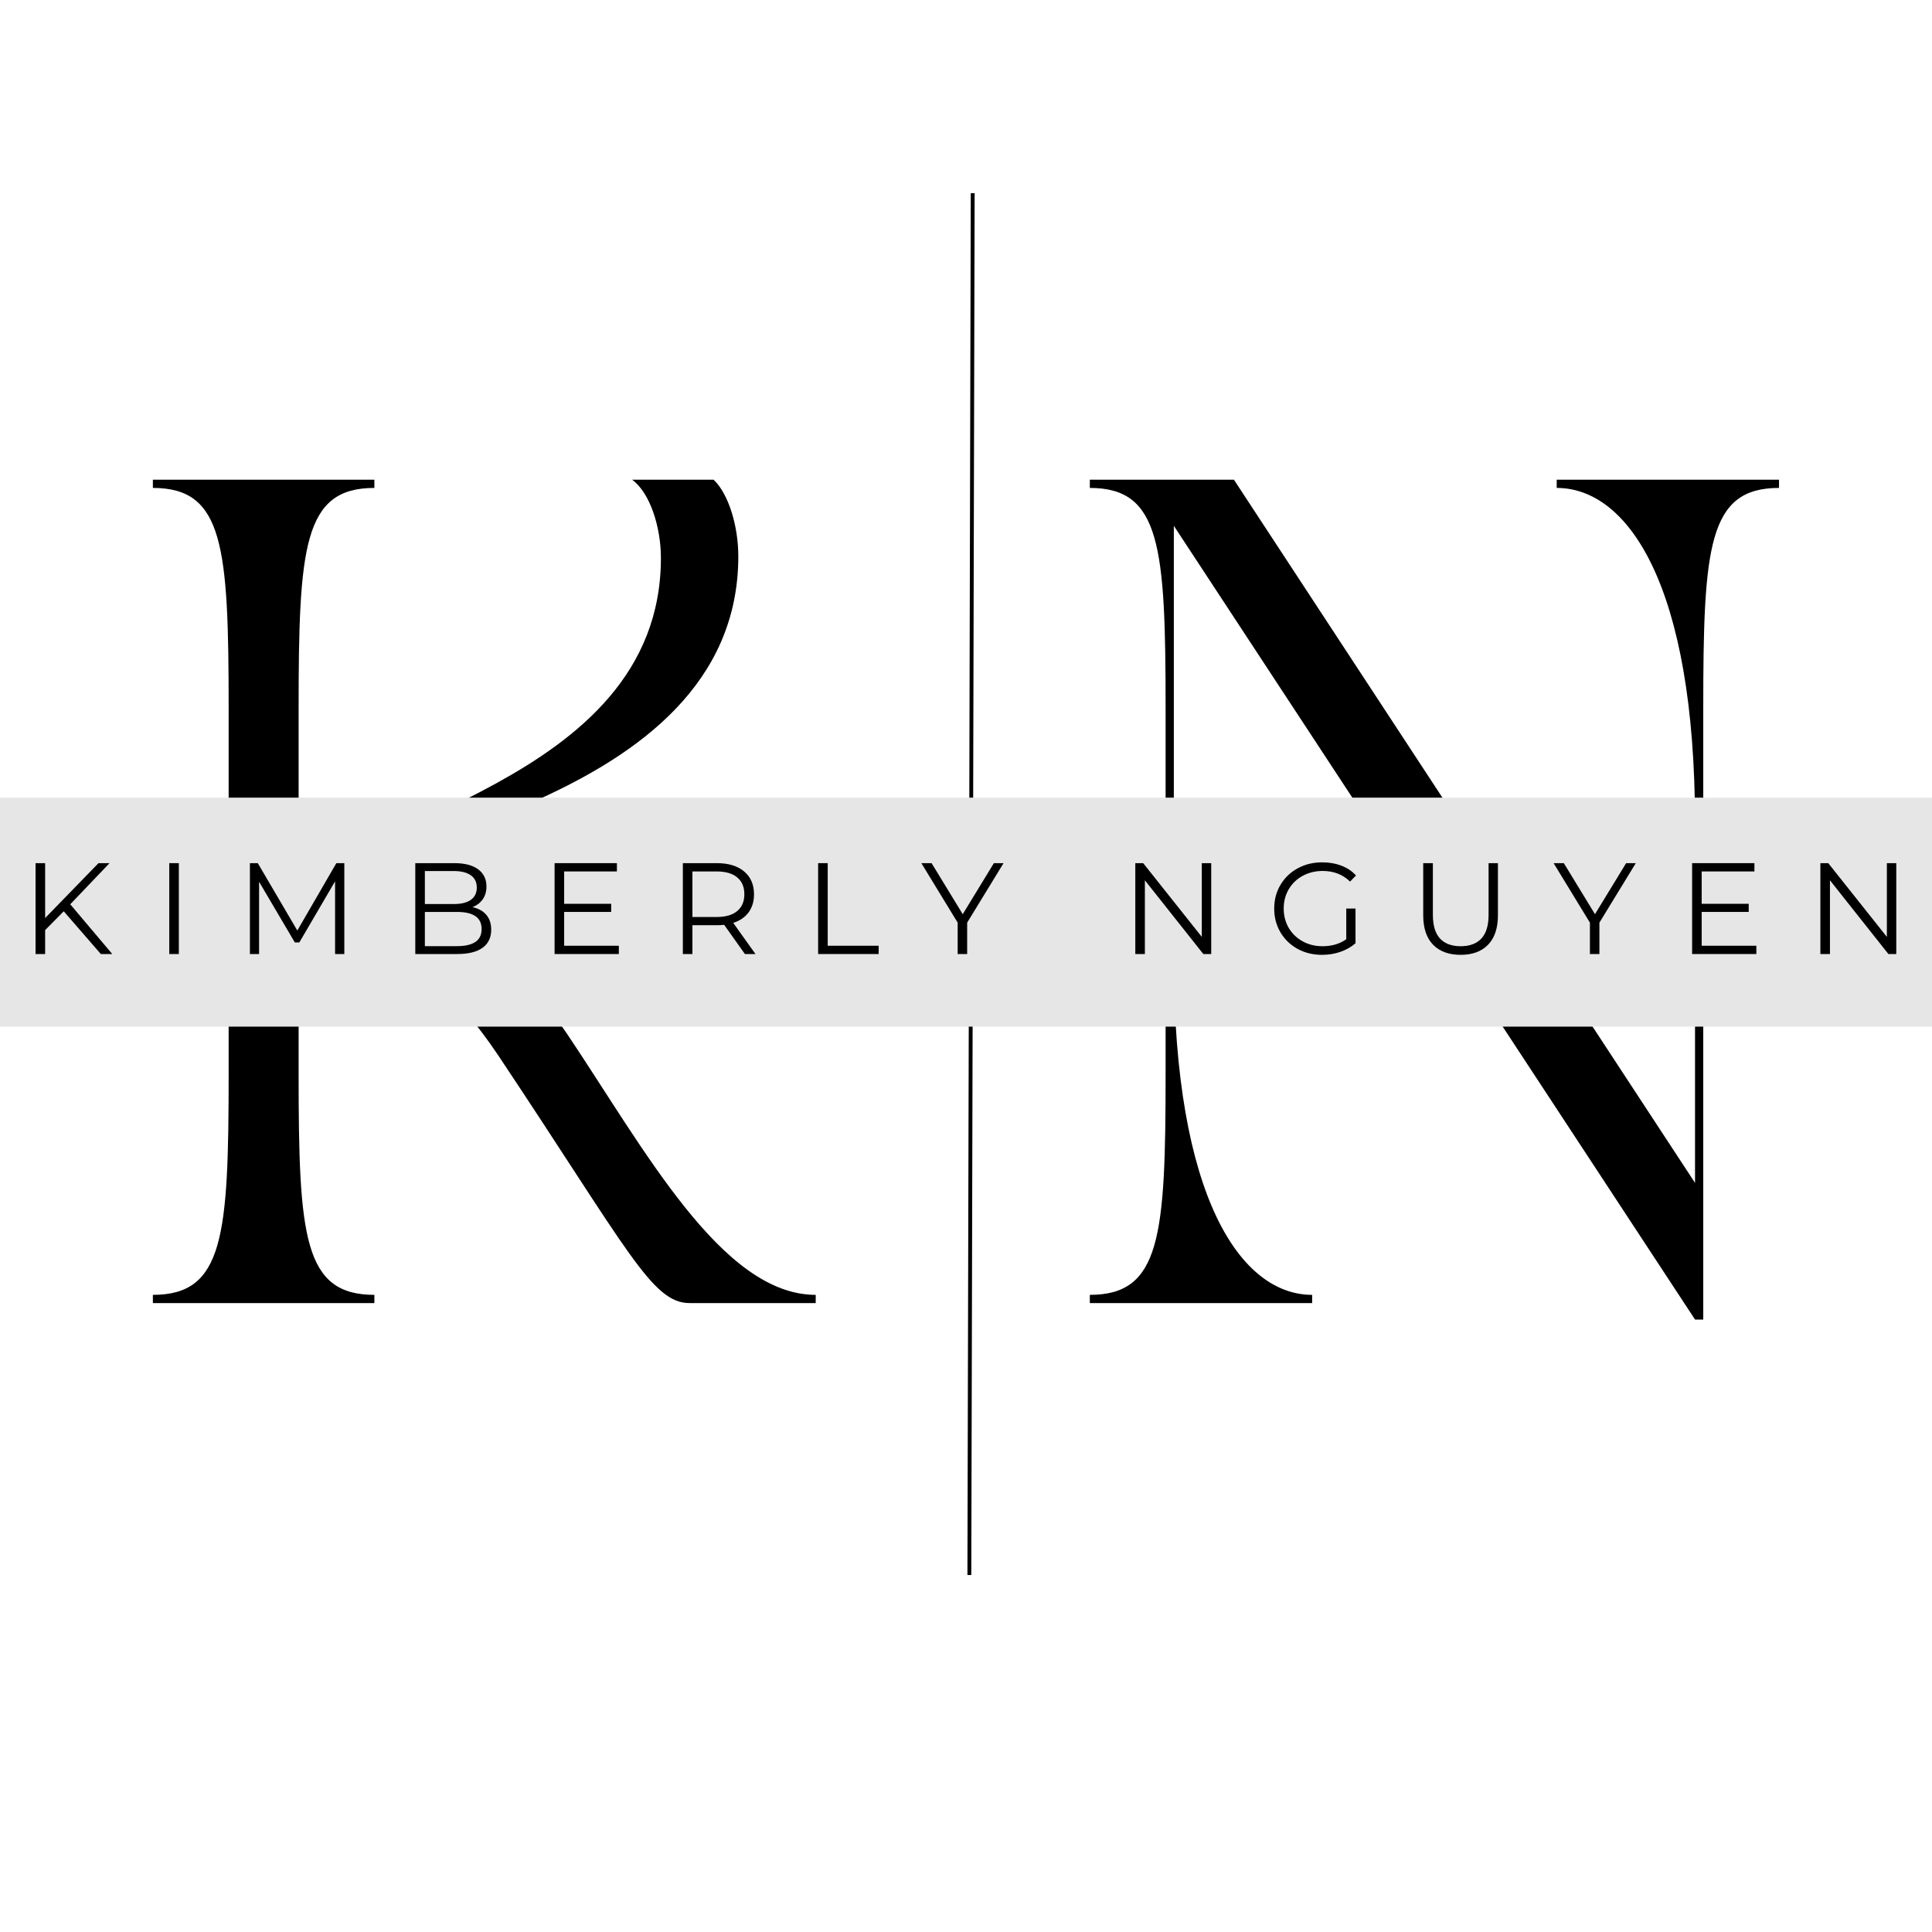
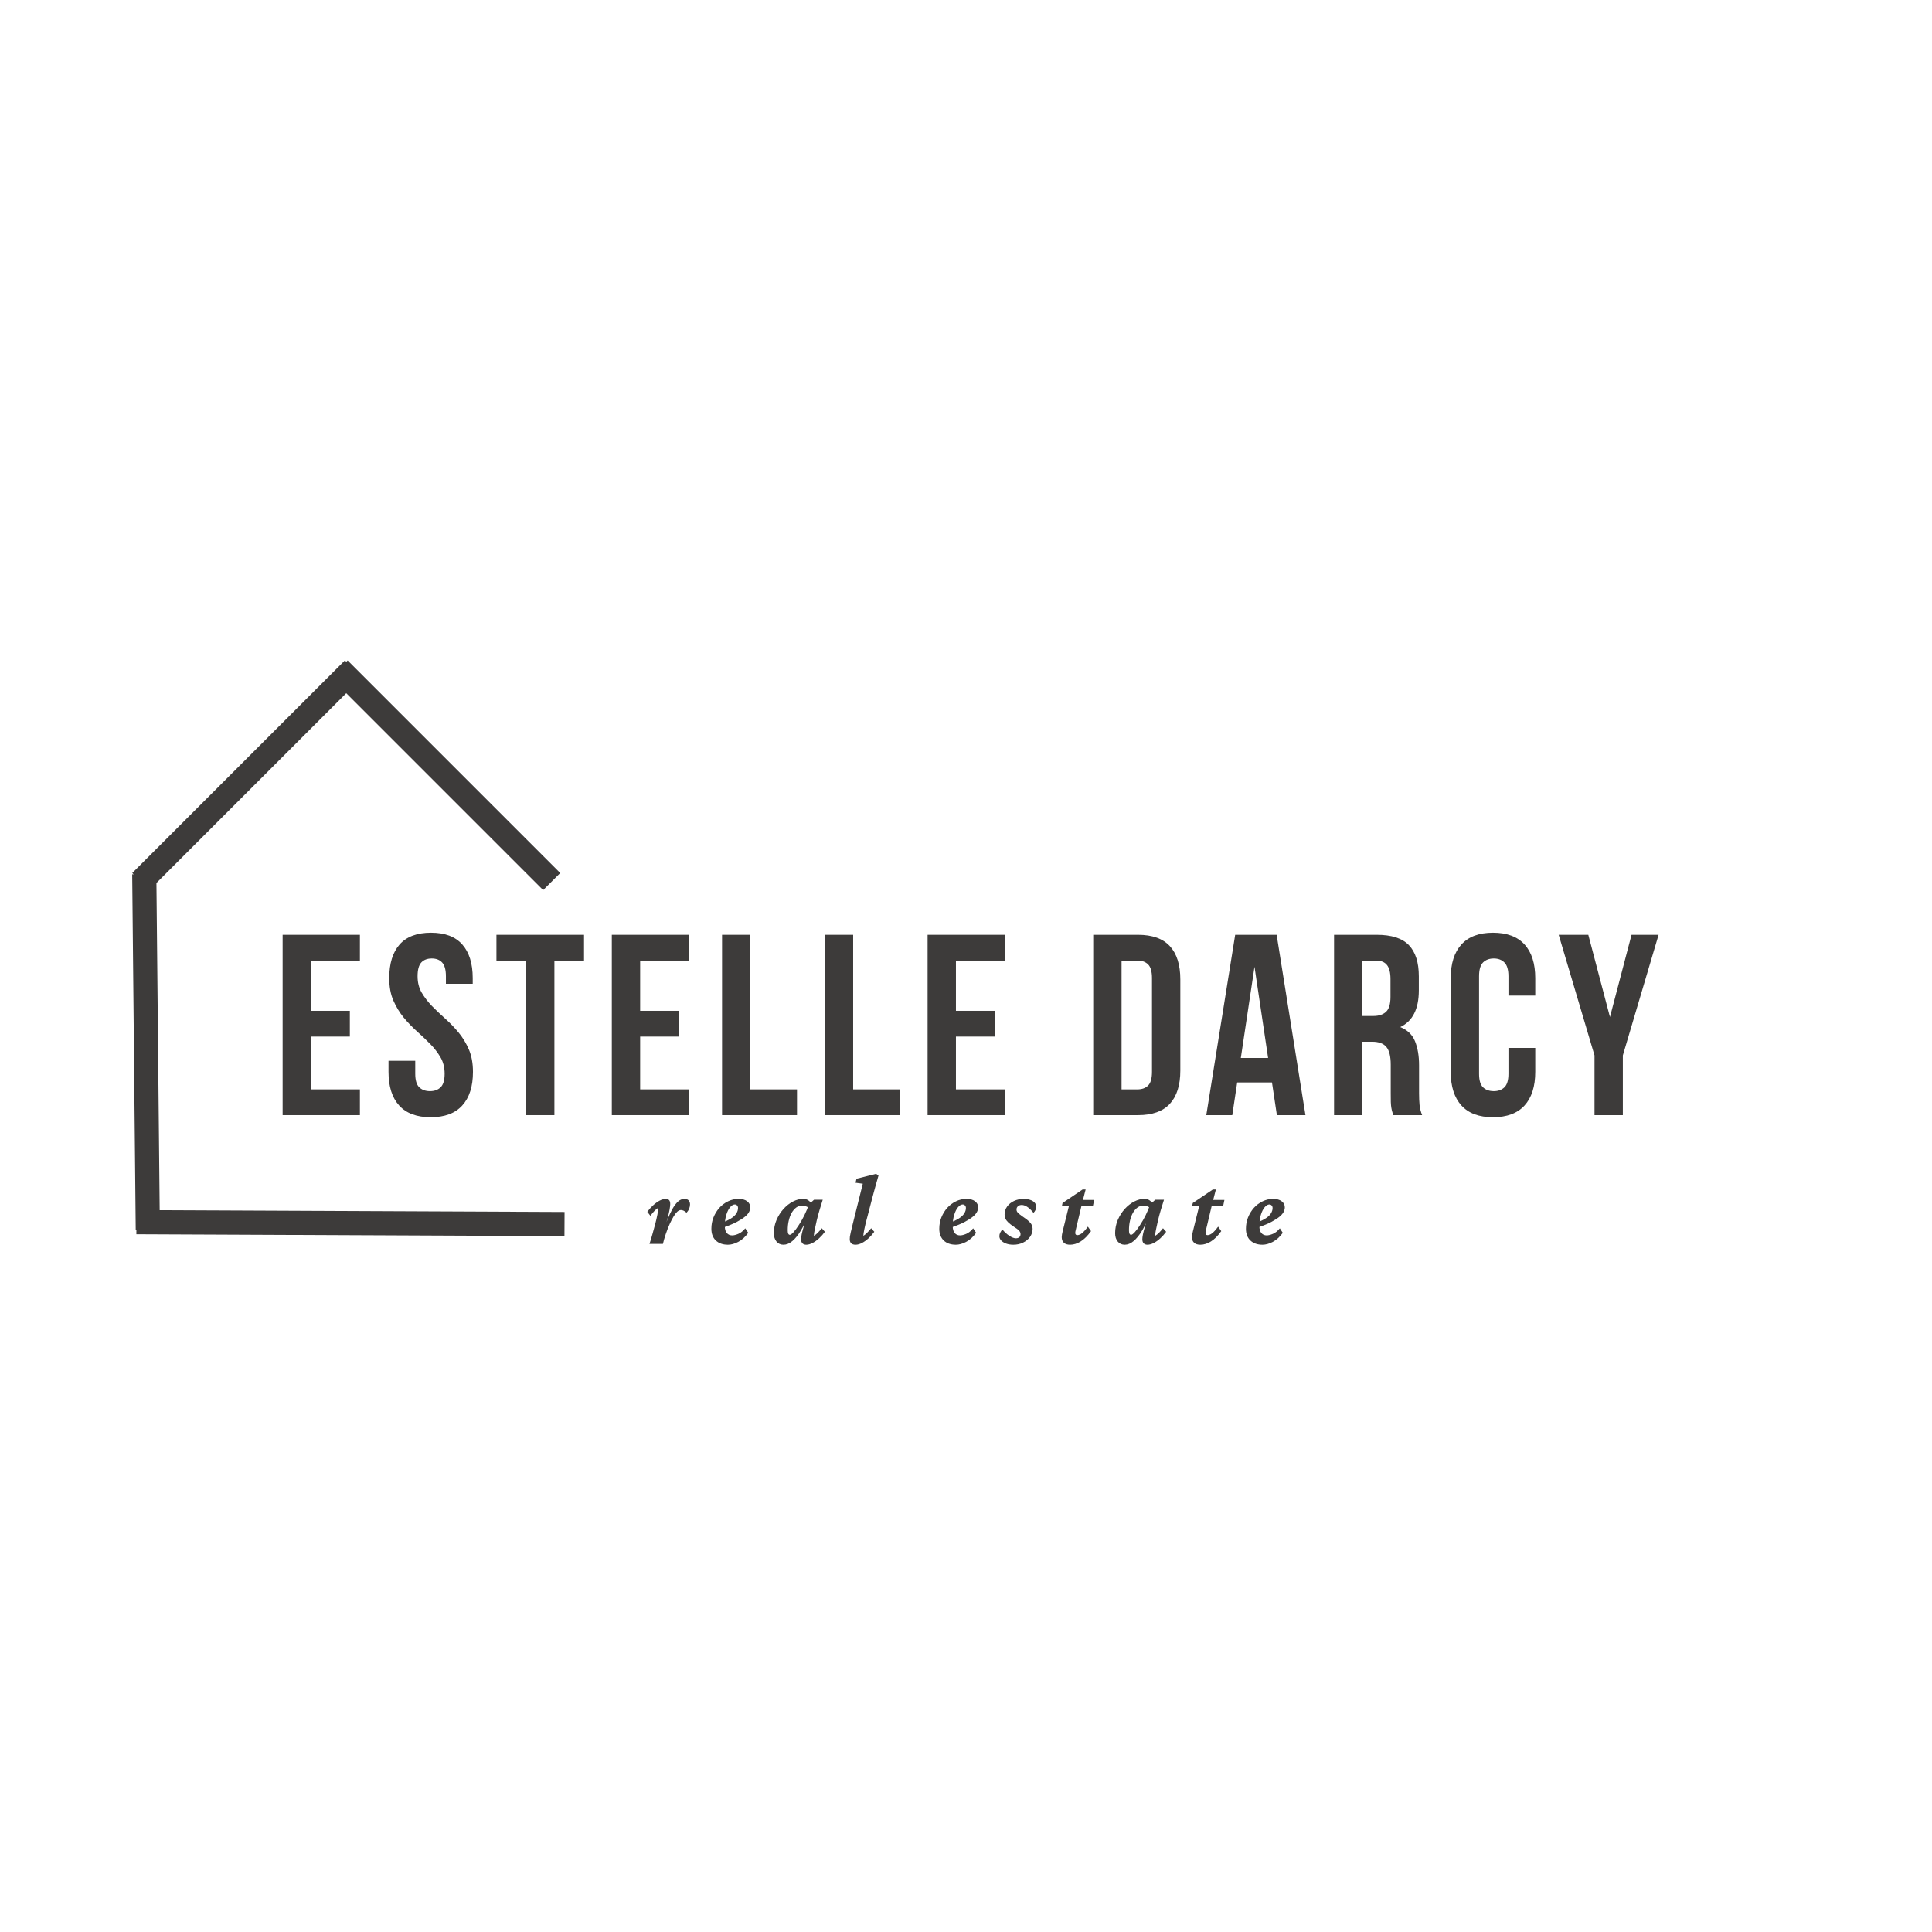
<svg xmlns="http://www.w3.org/2000/svg" width="500" zoomAndPan="magnify" viewBox="0 0 375 375" height="500" preserveAspectRatio="xMidYMid meet" version="1.0">
  <defs>
    <g />
-     <clipPath id="5e88918896">
-       <path d="M 0 154.824 L 375 154.824 L 375 199.27 L 0 199.27 Z M 0 154.824 " clip-rule="nonzero" />
-     </clipPath>
  </defs>
-   <path stroke-linecap="butt" transform="matrix(0.00181951, -0.749998, 0.749998, 0.00181951, 187.7755, 305.7064)" fill="none" stroke-linejoin="miter" d="M 0 0.502 L 357.611 0.499 " stroke="#000000" stroke-width="1" stroke-opacity="1" stroke-miterlimit="4" />
-   <g fill="#000000" fill-opacity="1">
-     <g transform="translate(24.88018, 252.9299)">
+   <g fill="#3d3b3a" fill-opacity="1">
+     <g transform="translate(52.85742, 216.4473)">
      <g>
-         <path d="M 103.402 -144.637 C 103.402 -99.887 39.477 -94.293 39.477 -79.91 C 39.477 -70.801 54.18 -74.477 71.918 -47.945 C 97.172 -10.07 101.645 0 108.996 0 L 133.449 0 L 133.449 -1.598 C 115.23 -1.598 100.207 -29.887 85.184 -52.262 C 69.84 -75.273 41.074 -70.801 41.074 -79.91 C 41.074 -90.297 118.426 -95.574 118.426 -144.957 C 118.426 -150.871 116.508 -157.102 113.633 -159.82 L 97.809 -159.82 C 101.324 -157.262 103.402 -150.551 103.402 -144.637 Z M 4.793 0 L 47.785 0 L 47.785 -1.598 C 34.043 -1.598 33.082 -12.945 33.082 -44.43 L 33.082 -115.391 C 33.082 -146.875 34.043 -158.223 47.785 -158.223 L 47.785 -159.82 L 4.793 -159.82 L 4.793 -158.223 C 18.539 -158.223 19.5 -146.875 19.5 -115.391 L 19.5 -44.43 C 19.5 -12.945 18.539 -1.598 4.793 -1.598 Z M 4.793 0 " />
+         <path d="M 7.5 -20.25 L 15.047 -20.25 L 15.047 -15.25 L 7.5 -15.25 L 7.5 -5 L 17 -5 L 17 0 L 2 0 L 2 -35 L 17 -35 L 17 -30 L 7.5 -30 Z M 7.5 -20.25 " />
      </g>
    </g>
  </g>
-   <g fill="#000000" fill-opacity="1">
-     <g transform="translate(206.7423, 252.9299)">
+   <g fill="#3d3b3a" fill-opacity="1">
+     <g transform="translate(74.25561, 216.4473)">
      <g>
-         <path d="M 4.793 -159.82 L 4.793 -158.223 C 18.539 -158.223 19.5 -146.875 19.5 -115.391 L 19.5 -44.43 C 19.5 -12.945 18.539 -1.598 4.793 -1.598 L 4.793 0 L 47.945 0 L 47.945 -1.598 C 34.203 -1.598 21.098 -20.297 21.098 -66.805 L 21.098 -150.871 L 122.262 3.195 L 123.859 3.195 L 123.859 -115.391 C 123.859 -146.875 124.82 -158.223 138.562 -158.223 L 138.562 -159.82 L 95.414 -159.82 L 95.414 -158.223 C 109.156 -158.223 122.262 -139.523 122.262 -93.016 L 122.262 -23.332 L 32.762 -159.82 Z M 4.793 -159.82 " />
+         <path d="M 1.297 -26.594 C 1.297 -29.426 1.969 -31.602 3.312 -33.125 C 4.664 -34.645 6.695 -35.406 9.406 -35.406 C 12.102 -35.406 14.125 -34.645 15.469 -33.125 C 16.82 -31.602 17.5 -29.426 17.5 -26.594 L 17.5 -25.5 L 12.297 -25.5 L 12.297 -26.953 C 12.297 -28.211 12.051 -29.102 11.562 -29.625 C 11.082 -30.145 10.41 -30.406 9.547 -30.406 C 8.68 -30.406 8.004 -30.145 7.516 -29.625 C 7.035 -29.102 6.797 -28.211 6.797 -26.953 C 6.797 -25.754 7.062 -24.695 7.594 -23.781 C 8.133 -22.863 8.801 -21.992 9.594 -21.172 C 10.395 -20.359 11.254 -19.539 12.172 -18.719 C 13.086 -17.906 13.945 -17.016 14.75 -16.047 C 15.551 -15.078 16.219 -13.977 16.75 -12.75 C 17.281 -11.52 17.547 -10.07 17.547 -8.406 C 17.547 -5.57 16.852 -3.395 15.469 -1.875 C 14.094 -0.352 12.051 0.406 9.344 0.406 C 6.645 0.406 4.602 -0.352 3.219 -1.875 C 1.844 -3.395 1.156 -5.57 1.156 -8.406 L 1.156 -10.547 L 6.344 -10.547 L 6.344 -8.047 C 6.344 -6.785 6.602 -5.906 7.125 -5.406 C 7.645 -4.906 8.336 -4.656 9.203 -4.656 C 10.066 -4.656 10.754 -4.906 11.266 -5.406 C 11.785 -5.906 12.047 -6.785 12.047 -8.047 C 12.047 -9.242 11.781 -10.301 11.25 -11.219 C 10.719 -12.133 10.051 -13 9.25 -13.812 C 8.445 -14.633 7.586 -15.453 6.672 -16.266 C 5.754 -17.086 4.895 -17.984 4.094 -18.953 C 3.301 -19.922 2.633 -21.02 2.094 -22.25 C 1.562 -23.477 1.297 -24.926 1.297 -26.594 Z M 1.297 -26.594 " />
      </g>
    </g>
  </g>
-   <g clip-path="url(#5e88918896)">
-     <path fill="#e6e6e6" d="M -1.367 154.824 L 380.273 154.824 L 380.273 199.27 L -1.367 199.27 Z M -1.367 154.824 " fill-opacity="1" fill-rule="nonzero" />
-   </g>
-   <g fill="#000000" fill-opacity="1">
-     <g transform="translate(4.025943, 185.1773)">
+   <g fill="#3d3b3a" fill-opacity="1">
+     <g transform="translate(95.95375, 216.4473)">
      <g>
-         <path d="M 8.344 -8.297 L 4.734 -4.641 L 4.734 0 L 2.875 0 L 2.875 -17.641 L 4.734 -17.641 L 4.734 -6.984 L 15.094 -17.641 L 17.234 -17.641 L 9.609 -9.656 L 17.766 0 L 15.547 0 Z M 8.344 -8.297 " />
+         <path d="M 0.406 -35 L 17.406 -35 L 17.406 -30 L 11.656 -30 L 11.656 0 L 6.156 0 L 6.156 -30 L 0.406 -30 Z M 0.406 -35 " />
      </g>
    </g>
  </g>
-   <g fill="#000000" fill-opacity="1">
-     <g transform="translate(29.98041, 185.1773)">
+   <g fill="#3d3b3a" fill-opacity="1">
+     <g transform="translate(116.752, 216.4473)">
      <g>
-         <path d="M 2.875 -17.641 L 4.734 -17.641 L 4.734 0 L 2.875 0 Z M 2.875 -17.641 " />
+         <path d="M 7.5 -20.25 L 15.047 -20.25 L 15.047 -15.25 L 7.5 -15.25 L 7.5 -5 L 17 -5 L 17 0 L 2 0 L 2 -35 L 17 -35 L 17 -30 L 7.5 -30 Z M 7.5 -20.25 " />
      </g>
    </g>
  </g>
-   <g fill="#000000" fill-opacity="1">
-     <g transform="translate(45.63072, 185.1773)">
+   <g fill="#3d3b3a" fill-opacity="1">
+     <g transform="translate(138.1502, 216.4473)">
      <g>
-         <path d="M 21.203 -17.641 L 21.203 0 L 19.406 0 L 19.406 -14.109 L 12.469 -2.25 L 11.594 -2.25 L 4.656 -14.031 L 4.656 0 L 2.875 0 L 2.875 -17.641 L 4.406 -17.641 L 12.078 -4.562 L 19.656 -17.641 Z M 21.203 -17.641 " />
+         <path d="M 2 -35 L 7.5 -35 L 7.5 -5 L 16.547 -5 L 16.547 0 L 2 0 Z M 2 -35 " />
      </g>
    </g>
  </g>
-   <g fill="#000000" fill-opacity="1">
-     <g transform="translate(77.7324, 185.1773)">
+   <g fill="#3d3b3a" fill-opacity="1">
+     <g transform="translate(158.0985, 216.4473)">
      <g>
-         <path d="M 13.984 -9.094 C 15.148 -8.844 16.047 -8.344 16.672 -7.594 C 17.297 -6.852 17.609 -5.895 17.609 -4.719 C 17.609 -3.195 17.051 -2.031 15.938 -1.219 C 14.82 -0.406 13.172 0 10.984 0 L 2.875 0 L 2.875 -17.641 L 10.484 -17.641 C 12.453 -17.641 13.977 -17.242 15.062 -16.453 C 16.145 -15.66 16.688 -14.547 16.688 -13.109 C 16.688 -12.129 16.445 -11.301 15.969 -10.625 C 15.488 -9.945 14.828 -9.438 13.984 -9.094 Z M 4.734 -16.109 L 4.734 -9.703 L 10.359 -9.703 C 11.785 -9.703 12.883 -9.973 13.656 -10.516 C 14.426 -11.066 14.812 -11.863 14.812 -12.906 C 14.812 -13.945 14.426 -14.738 13.656 -15.281 C 12.883 -15.832 11.785 -16.109 10.359 -16.109 Z M 10.969 -1.531 C 12.539 -1.531 13.727 -1.801 14.531 -2.344 C 15.344 -2.883 15.75 -3.723 15.75 -4.859 C 15.75 -7.066 14.156 -8.172 10.969 -8.172 L 4.734 -8.172 L 4.734 -1.531 Z M 10.969 -1.531 " />
+         <path d="M 2 -35 L 7.5 -35 L 7.5 -5 L 16.547 -5 L 16.547 0 L 2 0 Z M 2 -35 " />
      </g>
    </g>
  </g>
-   <g fill="#000000" fill-opacity="1">
-     <g transform="translate(104.7702, 185.1773)">
+   <g fill="#3d3b3a" fill-opacity="1">
+     <g transform="translate(178.0468, 216.4473)">
      <g>
-         <path d="M 15.344 -1.609 L 15.344 0 L 2.875 0 L 2.875 -17.641 L 14.969 -17.641 L 14.969 -16.031 L 4.734 -16.031 L 4.734 -9.75 L 13.859 -9.75 L 13.859 -8.172 L 4.734 -8.172 L 4.734 -1.609 Z M 15.344 -1.609 " />
+         <path d="M 7.5 -20.25 L 15.047 -20.25 L 15.047 -15.25 L 7.5 -15.25 L 7.5 -5 L 17 -5 L 17 0 L 2 0 L 2 -35 L 17 -35 L 17 -30 L 7.5 -30 Z M 7.5 -20.25 " />
      </g>
    </g>
  </g>
-   <g fill="#000000" fill-opacity="1">
-     <g transform="translate(129.6665, 185.1773)">
+   <g fill="#3d3b3a" fill-opacity="1">
+     <g transform="translate(199.445, 216.4473)">
+       <g />
+     </g>
+   </g>
+   <g fill="#3d3b3a" fill-opacity="1">
+     <g transform="translate(210.1942, 216.4473)">
      <g>
-         <path d="M 14.922 0 L 10.891 -5.672 C 10.43 -5.617 9.957 -5.594 9.469 -5.594 L 4.734 -5.594 L 4.734 0 L 2.875 0 L 2.875 -17.641 L 9.469 -17.641 C 11.727 -17.641 13.492 -17.102 14.766 -16.031 C 16.047 -14.957 16.688 -13.477 16.688 -11.594 C 16.688 -10.219 16.336 -9.051 15.641 -8.094 C 14.941 -7.145 13.945 -6.461 12.656 -6.047 L 16.969 0 Z M 9.422 -7.188 C 11.172 -7.188 12.504 -7.57 13.422 -8.344 C 14.348 -9.113 14.812 -10.195 14.812 -11.594 C 14.812 -13.02 14.348 -14.113 13.422 -14.875 C 12.504 -15.645 11.172 -16.031 9.422 -16.031 L 4.734 -16.031 L 4.734 -7.188 Z M 9.422 -7.188 " />
+         <path d="M 2 -35 L 10.703 -35 C 13.461 -35 15.52 -34.266 16.875 -32.797 C 18.227 -31.328 18.906 -29.176 18.906 -26.344 L 18.906 -8.656 C 18.906 -5.82 18.227 -3.672 16.875 -2.203 C 15.52 -0.734 13.461 0 10.703 0 L 2 0 Z M 7.5 -30 L 7.5 -5 L 10.594 -5 C 11.469 -5 12.156 -5.25 12.656 -5.75 C 13.156 -6.25 13.406 -7.133 13.406 -8.406 L 13.406 -26.594 C 13.406 -27.863 13.156 -28.75 12.656 -29.25 C 12.156 -29.75 11.469 -30 10.594 -30 Z M 7.5 -30 " />
      </g>
    </g>
  </g>
-   <g fill="#000000" fill-opacity="1">
-     <g transform="translate(155.9233, 185.1773)">
+   <g fill="#3d3b3a" fill-opacity="1">
+     <g transform="translate(233.5922, 216.4473)">
      <g>
-         <path d="M 2.875 -17.641 L 4.734 -17.641 L 4.734 -1.609 L 14.625 -1.609 L 14.625 0 L 2.875 0 Z M 2.875 -17.641 " />
+         <path d="M 19.797 0 L 14.25 0 L 13.297 -6.344 L 6.547 -6.344 L 5.594 0 L 0.547 0 L 6.156 -35 L 14.203 -35 Z M 7.25 -11.094 L 12.547 -11.094 L 9.906 -28.797 Z M 7.25 -11.094 " />
      </g>
    </g>
  </g>
-   <g fill="#000000" fill-opacity="1">
-     <g transform="translate(178.8042, 185.1773)">
+   <g fill="#3d3b3a" fill-opacity="1">
+     <g transform="translate(256.9402, 216.4473)">
      <g>
-         <path d="M 8.922 -6.094 L 8.922 0 L 7.078 0 L 7.078 -6.094 L 0.031 -17.641 L 2.016 -17.641 L 8.062 -7.734 L 14.109 -17.641 L 15.984 -17.641 Z M 8.922 -6.094 " />
+         <path d="M 13.5 0 C 13.438 -0.227 13.367 -0.441 13.297 -0.641 C 13.234 -0.848 13.176 -1.098 13.125 -1.391 C 13.07 -1.691 13.035 -2.078 13.016 -2.547 C 13.004 -3.016 13 -3.598 13 -4.297 L 13 -9.797 C 13 -11.43 12.711 -12.582 12.141 -13.25 C 11.578 -13.914 10.664 -14.25 9.406 -14.25 L 7.5 -14.25 L 7.5 0 L 2 0 L 2 -35 L 10.297 -35 C 13.16 -35 15.234 -34.332 16.516 -33 C 17.805 -31.664 18.453 -29.648 18.453 -26.953 L 18.453 -24.203 C 18.453 -20.598 17.25 -18.227 14.844 -17.094 C 16.25 -16.531 17.207 -15.609 17.719 -14.328 C 18.238 -13.047 18.5 -11.488 18.5 -9.656 L 18.5 -4.25 C 18.5 -3.383 18.531 -2.625 18.594 -1.969 C 18.664 -1.32 18.832 -0.664 19.094 0 Z M 7.5 -30 L 7.5 -19.25 L 9.656 -19.25 C 10.688 -19.25 11.492 -19.516 12.078 -20.047 C 12.66 -20.578 12.953 -21.547 12.953 -22.953 L 12.953 -26.406 C 12.953 -27.664 12.723 -28.578 12.266 -29.141 C 11.816 -29.711 11.113 -30 10.156 -30 Z M 7.5 -30 " />
      </g>
    </g>
  </g>
-   <g fill="#000000" fill-opacity="1">
-     <g transform="translate(202.8439, 185.1773)">
+   <g fill="#3d3b3a" fill-opacity="1">
+     <g transform="translate(280.0382, 216.4473)">
+       <g>
+         <path d="M 17.953 -13.047 L 17.953 -8.406 C 17.953 -5.57 17.258 -3.395 15.875 -1.875 C 14.488 -0.352 12.445 0.406 9.75 0.406 C 7.051 0.406 5.008 -0.352 3.625 -1.875 C 2.238 -3.395 1.547 -5.57 1.547 -8.406 L 1.547 -26.594 C 1.547 -29.426 2.238 -31.602 3.625 -33.125 C 5.008 -34.645 7.051 -35.406 9.75 -35.406 C 12.445 -35.406 14.488 -34.645 15.875 -33.125 C 17.258 -31.602 17.953 -29.426 17.953 -26.594 L 17.953 -23.203 L 12.75 -23.203 L 12.75 -26.953 C 12.75 -28.211 12.488 -29.102 11.969 -29.625 C 11.457 -30.145 10.77 -30.406 9.906 -30.406 C 9.031 -30.406 8.332 -30.145 7.812 -29.625 C 7.301 -29.102 7.047 -28.211 7.047 -26.953 L 7.047 -8.047 C 7.047 -6.785 7.301 -5.906 7.812 -5.406 C 8.332 -4.906 9.031 -4.656 9.906 -4.656 C 10.77 -4.656 11.457 -4.906 11.969 -5.406 C 12.488 -5.906 12.75 -6.785 12.75 -8.047 L 12.75 -13.047 Z M 17.953 -13.047 " />
+       </g>
+     </g>
+   </g>
+   <g fill="#3d3b3a" fill-opacity="1">
+     <g transform="translate(302.3363, 216.4473)">
+       <g>
+         <path d="M 7.156 -11.594 L 0.203 -35 L 5.953 -35 L 10.156 -19.047 L 14.344 -35 L 19.594 -35 L 12.656 -11.594 L 12.656 0 L 7.156 0 Z M 7.156 -11.594 " />
+       </g>
+     </g>
+   </g>
+   <path stroke-linecap="butt" transform="matrix(-0.00928519, -0.937454, 0.937454, -0.00928519, 26.34224, 238.6934)" fill="none" stroke-linejoin="miter" d="M -0.002 2.502 L 73.589 2.501 " stroke="#3d3b3a" stroke-width="5" stroke-opacity="1" stroke-miterlimit="4" />
+   <path stroke-linecap="butt" transform="matrix(-0.937491, -0.00412021, 0.00412021, -0.937491, 109.559, 239.9319)" fill="none" stroke-linejoin="miter" d="M -0.001 2.498 L 88.629 2.5 " stroke="#3d3b3a" stroke-width="5" stroke-opacity="1" stroke-miterlimit="4" />
+   <path stroke-linecap="butt" transform="matrix(0.662913, -0.662913, 0.662913, 0.662913, 25.67652, 169.4468)" fill="none" stroke-linejoin="miter" d="M -0.002 2.5 L 62.25 2.503 " stroke="#3d3b3a" stroke-width="5" stroke-opacity="1" stroke-miterlimit="4" />
+   <path stroke-linecap="butt" transform="matrix(0.662913, 0.662913, -0.662913, 0.662913, 67.4832, 128.1957)" fill="none" stroke-linejoin="miter" d="M -0.002 2.5 L 62.235 2.5 " stroke="#3d3b3a" stroke-width="5" stroke-opacity="1" stroke-miterlimit="4" />
+   <g fill="#3d3b3a" fill-opacity="1">
+     <g transform="translate(125.4198, 241.4446)">
+       <g>
+         <path d="M 6.766 -6.578 C 6.516 -6.578 6.27 -6.469 6.031 -6.25 C 5.801 -6.039 5.57 -5.742 5.344 -5.359 C 5.113 -4.973 4.875 -4.52 4.625 -4 C 4.312 -3.312 4.035 -2.609 3.797 -1.891 C 3.555 -1.18 3.375 -0.551 3.25 0 L 0.641 0 C 0.828 -0.551 1.016 -1.164 1.203 -1.844 C 1.398 -2.531 1.586 -3.211 1.766 -3.891 C 1.941 -4.566 2.082 -5.18 2.188 -5.734 C 2.289 -6.297 2.344 -6.723 2.344 -7.016 C 2.094 -6.859 1.844 -6.648 1.594 -6.391 C 1.344 -6.141 1.086 -5.828 0.828 -5.453 L 0.219 -6.234 C 0.539 -6.672 0.91 -7.082 1.328 -7.469 C 1.742 -7.852 2.164 -8.16 2.594 -8.391 C 3.031 -8.617 3.438 -8.734 3.812 -8.734 C 4.094 -8.734 4.305 -8.656 4.453 -8.5 C 4.598 -8.344 4.672 -8.082 4.672 -7.719 C 4.672 -7.52 4.629 -7.172 4.547 -6.672 C 4.461 -6.18 4.316 -5.551 4.109 -4.781 C 3.898 -4.02 3.598 -3.125 3.203 -2.094 L 3.125 -2.094 C 3.445 -2.977 3.77 -3.82 4.094 -4.625 C 4.414 -5.426 4.742 -6.133 5.078 -6.75 C 5.422 -7.363 5.781 -7.848 6.156 -8.203 C 6.539 -8.555 6.969 -8.734 7.438 -8.734 C 7.789 -8.734 8.055 -8.641 8.234 -8.453 C 8.422 -8.266 8.516 -8 8.516 -7.656 C 8.516 -7.395 8.457 -7.117 8.344 -6.828 C 8.227 -6.547 8.055 -6.289 7.828 -6.062 C 7.672 -6.219 7.492 -6.344 7.297 -6.438 C 7.109 -6.531 6.93 -6.578 6.766 -6.578 Z M 6.766 -6.578 " />
+       </g>
+     </g>
+   </g>
+   <g fill="#3d3b3a" fill-opacity="1">
+     <g transform="translate(137.5623, 241.4446)">
+       <g>
+         <path d="M 3.734 0.156 C 2.742 0.156 1.957 -0.117 1.375 -0.672 C 0.801 -1.223 0.516 -1.977 0.516 -2.938 C 0.516 -3.719 0.648 -4.453 0.922 -5.141 C 1.203 -5.836 1.582 -6.457 2.062 -7 C 2.551 -7.539 3.113 -7.961 3.75 -8.266 C 4.383 -8.578 5.055 -8.734 5.766 -8.734 C 6.516 -8.734 7.082 -8.578 7.469 -8.266 C 7.863 -7.961 8.062 -7.57 8.062 -7.094 C 8.062 -6.82 7.988 -6.535 7.844 -6.234 C 7.695 -5.93 7.43 -5.617 7.047 -5.297 C 6.672 -4.984 6.145 -4.645 5.469 -4.281 C 4.789 -3.926 3.922 -3.562 2.859 -3.188 L 2.859 -4.219 C 3.566 -4.508 4.129 -4.801 4.547 -5.094 C 4.961 -5.395 5.254 -5.703 5.422 -6.016 C 5.598 -6.328 5.688 -6.645 5.688 -6.969 C 5.688 -7.176 5.625 -7.344 5.5 -7.469 C 5.383 -7.594 5.238 -7.656 5.062 -7.656 C 4.758 -7.656 4.457 -7.477 4.156 -7.125 C 3.863 -6.781 3.617 -6.297 3.422 -5.672 C 3.223 -5.047 3.125 -4.316 3.125 -3.484 C 3.125 -2.867 3.254 -2.41 3.516 -2.109 C 3.773 -1.805 4.117 -1.656 4.547 -1.656 C 4.879 -1.656 5.281 -1.754 5.75 -1.953 C 6.219 -2.148 6.664 -2.508 7.094 -3.031 L 7.672 -2.156 C 7.086 -1.352 6.438 -0.766 5.719 -0.391 C 5.008 -0.023 4.348 0.156 3.734 0.156 Z M 3.734 0.156 " />
+       </g>
+     </g>
+   </g>
+   <g fill="#3d3b3a" fill-opacity="1">
+     <g transform="translate(149.8025, 241.4446)">
+       <g>
+         <path d="M 2.266 0.156 C 1.703 0.156 1.25 -0.051 0.906 -0.469 C 0.57 -0.883 0.406 -1.422 0.406 -2.078 C 0.406 -2.992 0.578 -3.852 0.922 -4.656 C 1.273 -5.469 1.727 -6.18 2.281 -6.797 C 2.844 -7.41 3.457 -7.891 4.125 -8.234 C 4.801 -8.578 5.457 -8.75 6.094 -8.75 C 6.5 -8.75 6.848 -8.641 7.141 -8.422 C 7.43 -8.203 7.727 -7.895 8.031 -7.5 L 7.344 -6.875 C 7.133 -7.07 6.898 -7.211 6.641 -7.297 C 6.379 -7.391 6.113 -7.438 5.844 -7.438 C 5.469 -7.438 5.109 -7.316 4.766 -7.078 C 4.43 -6.836 4.133 -6.5 3.875 -6.062 C 3.625 -5.625 3.43 -5.113 3.297 -4.531 C 3.16 -3.957 3.094 -3.332 3.094 -2.656 C 3.094 -2.375 3.125 -2.156 3.188 -2 C 3.258 -1.844 3.363 -1.766 3.5 -1.766 C 3.664 -1.766 3.906 -1.938 4.219 -2.281 C 4.531 -2.625 4.875 -3.086 5.25 -3.672 C 5.633 -4.254 6 -4.895 6.344 -5.594 C 6.695 -6.301 6.984 -7.008 7.203 -7.719 L 7.516 -7.953 L 8.203 -8.578 L 9.891 -8.578 C 9.68 -7.941 9.473 -7.27 9.266 -6.562 C 9.055 -5.863 8.875 -5.18 8.719 -4.516 C 8.562 -3.848 8.43 -3.254 8.328 -2.734 C 8.223 -2.223 8.172 -1.832 8.172 -1.562 C 8.43 -1.719 8.688 -1.922 8.938 -2.172 C 9.188 -2.43 9.441 -2.723 9.703 -3.047 L 10.312 -2.359 C 9.988 -1.91 9.617 -1.492 9.203 -1.109 C 8.785 -0.723 8.359 -0.414 7.922 -0.188 C 7.484 0.039 7.07 0.156 6.688 0.156 C 6.375 0.156 6.129 0.066 5.953 -0.109 C 5.773 -0.297 5.688 -0.562 5.688 -0.906 C 5.688 -1.113 5.723 -1.414 5.797 -1.812 C 5.879 -2.207 6.008 -2.719 6.188 -3.344 C 6.363 -3.977 6.586 -4.754 6.859 -5.672 L 7.031 -5.672 C 6.625 -4.473 6.156 -3.438 5.625 -2.562 C 5.102 -1.695 4.555 -1.023 3.984 -0.547 C 3.422 -0.078 2.848 0.156 2.266 0.156 Z M 2.266 0.156 " />
+       </g>
+     </g>
+   </g>
+   <g fill="#3d3b3a" fill-opacity="1">
+     <g transform="translate(164.3272, 241.4446)">
+       <g>
+         <path d="M 1.734 0.156 C 1.367 0.156 1.086 0.066 0.891 -0.109 C 0.703 -0.297 0.609 -0.566 0.609 -0.922 C 0.609 -1.098 0.617 -1.273 0.641 -1.453 C 0.672 -1.641 0.727 -1.922 0.812 -2.297 C 0.895 -2.68 1.031 -3.242 1.219 -3.984 L 3.141 -11.688 L 1.734 -11.875 L 1.922 -12.656 L 5.719 -13.609 L 6.188 -13.281 C 5.957 -12.488 5.754 -11.77 5.578 -11.125 C 5.398 -10.477 5.238 -9.883 5.094 -9.344 L 3.688 -3.969 C 3.602 -3.594 3.523 -3.242 3.453 -2.922 C 3.379 -2.598 3.328 -2.316 3.297 -2.078 C 3.266 -1.848 3.25 -1.676 3.25 -1.562 C 3.488 -1.719 3.734 -1.922 3.984 -2.172 C 4.242 -2.43 4.504 -2.723 4.766 -3.047 L 5.375 -2.359 C 5.051 -1.91 4.68 -1.492 4.266 -1.109 C 3.848 -0.723 3.422 -0.414 2.984 -0.188 C 2.547 0.039 2.129 0.156 1.734 0.156 Z M 1.734 0.156 " />
+       </g>
+     </g>
+   </g>
+   <g fill="#3d3b3a" fill-opacity="1">
+     <g transform="translate(173.9509, 241.4446)">
      <g />
    </g>
  </g>
-   <g fill="#000000" fill-opacity="1">
-     <g transform="translate(217.4865, 185.1773)">
+   <g fill="#3d3b3a" fill-opacity="1">
+     <g transform="translate(181.7976, 241.4446)">
      <g>
-         <path d="M 17.609 -17.641 L 17.609 0 L 16.078 0 L 4.734 -14.312 L 4.734 0 L 2.875 0 L 2.875 -17.641 L 4.406 -17.641 L 15.781 -3.328 L 15.781 -17.641 Z M 17.609 -17.641 " />
+         <path d="M 3.734 0.156 C 2.742 0.156 1.957 -0.117 1.375 -0.672 C 0.801 -1.223 0.516 -1.977 0.516 -2.938 C 0.516 -3.719 0.648 -4.453 0.922 -5.141 C 1.203 -5.836 1.582 -6.457 2.062 -7 C 2.551 -7.539 3.113 -7.961 3.75 -8.266 C 4.383 -8.578 5.055 -8.734 5.766 -8.734 C 6.516 -8.734 7.082 -8.578 7.469 -8.266 C 7.863 -7.961 8.062 -7.57 8.062 -7.094 C 8.062 -6.82 7.988 -6.535 7.844 -6.234 C 7.695 -5.93 7.43 -5.617 7.047 -5.297 C 6.672 -4.984 6.145 -4.645 5.469 -4.281 C 4.789 -3.926 3.922 -3.562 2.859 -3.188 L 2.859 -4.219 C 3.566 -4.508 4.129 -4.801 4.547 -5.094 C 4.961 -5.395 5.254 -5.703 5.422 -6.016 C 5.598 -6.328 5.688 -6.645 5.688 -6.969 C 5.688 -7.176 5.625 -7.344 5.5 -7.469 C 5.383 -7.594 5.238 -7.656 5.062 -7.656 C 4.758 -7.656 4.457 -7.477 4.156 -7.125 C 3.863 -6.781 3.617 -6.297 3.422 -5.672 C 3.223 -5.047 3.125 -4.316 3.125 -3.484 C 3.125 -2.867 3.254 -2.41 3.516 -2.109 C 3.773 -1.805 4.117 -1.656 4.547 -1.656 C 4.879 -1.656 5.281 -1.754 5.75 -1.953 C 6.219 -2.148 6.664 -2.508 7.094 -3.031 L 7.672 -2.156 C 7.086 -1.352 6.438 -0.766 5.719 -0.391 C 5.008 -0.023 4.348 0.156 3.734 0.156 Z M 3.734 0.156 " />
      </g>
    </g>
  </g>
-   <g fill="#000000" fill-opacity="1">
-     <g transform="translate(246.0107, 185.1773)">
+   <g fill="#3d3b3a" fill-opacity="1">
+     <g transform="translate(194.0377, 241.4446)">
      <g>
-         <path d="M 15.297 -8.828 L 17.094 -8.828 L 17.094 -2.094 C 16.27 -1.375 15.289 -0.816 14.156 -0.422 C 13.031 -0.035 11.848 0.156 10.609 0.156 C 8.848 0.156 7.258 -0.227 5.844 -1 C 4.438 -1.781 3.328 -2.852 2.516 -4.219 C 1.711 -5.594 1.312 -7.129 1.312 -8.828 C 1.312 -10.516 1.711 -12.039 2.516 -13.406 C 3.328 -14.781 4.438 -15.852 5.844 -16.625 C 7.258 -17.406 8.859 -17.797 10.641 -17.797 C 11.984 -17.797 13.219 -17.582 14.344 -17.156 C 15.469 -16.727 16.414 -16.094 17.188 -15.25 L 16.031 -14.062 C 14.633 -15.438 12.863 -16.125 10.719 -16.125 C 9.281 -16.125 7.984 -15.805 6.828 -15.172 C 5.68 -14.547 4.781 -13.676 4.125 -12.562 C 3.477 -11.445 3.156 -10.203 3.156 -8.828 C 3.156 -7.441 3.477 -6.191 4.125 -5.078 C 4.781 -3.973 5.68 -3.102 6.828 -2.469 C 7.973 -1.832 9.258 -1.516 10.688 -1.516 C 12.5 -1.516 14.035 -1.969 15.297 -2.875 Z M 15.297 -8.828 " />
+         <path d="M 2.656 0.156 C 2.113 0.156 1.633 0.078 1.219 -0.078 C 0.812 -0.234 0.492 -0.438 0.266 -0.688 C 0.047 -0.945 -0.062 -1.219 -0.062 -1.5 C -0.062 -1.75 -0.004 -1.984 0.109 -2.203 C 0.223 -2.43 0.363 -2.629 0.531 -2.797 C 0.945 -2.297 1.398 -1.883 1.891 -1.562 C 2.379 -1.25 2.797 -1.094 3.141 -1.094 C 3.398 -1.094 3.613 -1.156 3.781 -1.281 C 3.957 -1.414 4.047 -1.629 4.047 -1.922 C 4.047 -2.141 3.957 -2.352 3.781 -2.562 C 3.602 -2.77 3.227 -3.051 2.656 -3.406 C 2.25 -3.676 1.922 -3.93 1.672 -4.172 C 1.422 -4.41 1.238 -4.648 1.125 -4.891 C 1.008 -5.129 0.953 -5.395 0.953 -5.688 C 0.953 -6.281 1.117 -6.805 1.453 -7.266 C 1.785 -7.723 2.234 -8.082 2.797 -8.344 C 3.359 -8.602 3.969 -8.734 4.625 -8.734 C 5.082 -8.734 5.492 -8.676 5.859 -8.562 C 6.223 -8.457 6.516 -8.289 6.734 -8.062 C 6.961 -7.844 7.078 -7.566 7.078 -7.234 C 7.078 -6.984 7.031 -6.758 6.938 -6.562 C 6.844 -6.363 6.719 -6.188 6.562 -6.031 C 6.125 -6.57 5.711 -6.961 5.328 -7.203 C 4.953 -7.441 4.602 -7.562 4.281 -7.562 C 3.969 -7.562 3.719 -7.473 3.531 -7.297 C 3.352 -7.129 3.266 -6.926 3.266 -6.688 C 3.266 -6.531 3.301 -6.383 3.375 -6.25 C 3.457 -6.125 3.602 -5.973 3.812 -5.797 C 4.031 -5.617 4.348 -5.383 4.766 -5.094 C 5.172 -4.82 5.488 -4.57 5.719 -4.344 C 5.957 -4.113 6.129 -3.891 6.234 -3.672 C 6.336 -3.453 6.391 -3.207 6.391 -2.938 C 6.391 -2.363 6.223 -1.844 5.891 -1.375 C 5.555 -0.906 5.102 -0.531 4.531 -0.25 C 3.969 0.02 3.344 0.156 2.656 0.156 Z M 2.656 0.156 " />
      </g>
    </g>
  </g>
-   <g fill="#000000" fill-opacity="1">
-     <g transform="translate(273.5272, 185.1773)">
+   <g fill="#3d3b3a" fill-opacity="1">
+     <g transform="translate(205.2821, 241.4446)">
      <g>
-         <path d="M 9.984 0.156 C 7.691 0.156 5.906 -0.5 4.625 -1.812 C 3.352 -3.125 2.719 -5.031 2.719 -7.531 L 2.719 -17.641 L 4.594 -17.641 L 4.594 -7.609 C 4.594 -5.555 5.051 -4.023 5.969 -3.016 C 6.895 -2.016 8.234 -1.516 9.984 -1.516 C 11.742 -1.516 13.086 -2.016 14.016 -3.016 C 14.941 -4.023 15.406 -5.555 15.406 -7.609 L 15.406 -17.641 L 17.219 -17.641 L 17.219 -7.531 C 17.219 -5.031 16.582 -3.125 15.312 -1.812 C 14.039 -0.5 12.266 0.156 9.984 0.156 Z M 9.984 0.156 " />
+         <path d="M 6.484 -2.484 C 5.848 -1.586 5.18 -0.922 4.484 -0.484 C 3.797 -0.055 3.109 0.156 2.422 0.156 C 1.898 0.156 1.5 0.031 1.219 -0.219 C 0.938 -0.477 0.797 -0.844 0.797 -1.312 C 0.797 -1.457 0.812 -1.625 0.844 -1.812 C 0.883 -2.008 0.93 -2.227 0.984 -2.469 L 2.188 -7.328 L 0.828 -7.328 L 0.953 -7.938 L 4.844 -10.562 L 5.438 -10.562 L 4.734 -7.828 L 3.578 -2.969 C 3.523 -2.719 3.484 -2.535 3.453 -2.422 C 3.43 -2.305 3.422 -2.219 3.422 -2.156 C 3.422 -1.852 3.555 -1.703 3.828 -1.703 C 4.078 -1.703 4.363 -1.816 4.688 -2.047 C 5.008 -2.285 5.406 -2.723 5.875 -3.359 Z M 3.688 -7.328 L 3.953 -8.531 L 7.094 -8.531 L 6.844 -7.328 Z M 3.688 -7.328 " />
      </g>
    </g>
  </g>
-   <g fill="#000000" fill-opacity="1">
-     <g transform="translate(301.5223, 185.1773)">
+   <g fill="#3d3b3a" fill-opacity="1">
+     <g transform="translate(216.0382, 241.4446)">
      <g>
-         <path d="M 8.922 -6.094 L 8.922 0 L 7.078 0 L 7.078 -6.094 L 0.031 -17.641 L 2.016 -17.641 L 8.062 -7.734 L 14.109 -17.641 L 15.984 -17.641 Z M 8.922 -6.094 " />
+         <path d="M 2.266 0.156 C 1.703 0.156 1.25 -0.051 0.906 -0.469 C 0.57 -0.883 0.406 -1.422 0.406 -2.078 C 0.406 -2.992 0.578 -3.852 0.922 -4.656 C 1.273 -5.469 1.727 -6.18 2.281 -6.797 C 2.844 -7.41 3.457 -7.891 4.125 -8.234 C 4.801 -8.578 5.457 -8.75 6.094 -8.75 C 6.5 -8.75 6.848 -8.641 7.141 -8.422 C 7.43 -8.203 7.727 -7.895 8.031 -7.5 L 7.344 -6.875 C 7.133 -7.07 6.898 -7.211 6.641 -7.297 C 6.379 -7.391 6.113 -7.438 5.844 -7.438 C 5.469 -7.438 5.109 -7.316 4.766 -7.078 C 4.43 -6.836 4.133 -6.5 3.875 -6.062 C 3.625 -5.625 3.43 -5.113 3.297 -4.531 C 3.16 -3.957 3.094 -3.332 3.094 -2.656 C 3.094 -2.375 3.125 -2.156 3.188 -2 C 3.258 -1.844 3.363 -1.766 3.5 -1.766 C 3.664 -1.766 3.906 -1.938 4.219 -2.281 C 4.531 -2.625 4.875 -3.086 5.25 -3.672 C 5.633 -4.254 6 -4.895 6.344 -5.594 C 6.695 -6.301 6.984 -7.008 7.203 -7.719 L 7.516 -7.953 L 8.203 -8.578 L 9.891 -8.578 C 9.68 -7.941 9.473 -7.27 9.266 -6.562 C 9.055 -5.863 8.875 -5.18 8.719 -4.516 C 8.562 -3.848 8.43 -3.254 8.328 -2.734 C 8.223 -2.223 8.172 -1.832 8.172 -1.562 C 8.43 -1.719 8.688 -1.922 8.938 -2.172 C 9.188 -2.43 9.441 -2.723 9.703 -3.047 L 10.312 -2.359 C 9.988 -1.91 9.617 -1.492 9.203 -1.109 C 8.785 -0.723 8.359 -0.414 7.922 -0.188 C 7.484 0.039 7.07 0.156 6.688 0.156 C 6.375 0.156 6.129 0.066 5.953 -0.109 C 5.773 -0.297 5.688 -0.562 5.688 -0.906 C 5.688 -1.113 5.723 -1.414 5.797 -1.812 C 5.879 -2.207 6.008 -2.719 6.188 -3.344 C 6.363 -3.977 6.586 -4.754 6.859 -5.672 L 7.031 -5.672 C 6.625 -4.473 6.156 -3.438 5.625 -2.562 C 5.102 -1.695 4.555 -1.023 3.984 -0.547 C 3.422 -0.078 2.848 0.156 2.266 0.156 Z M 2.266 0.156 " />
      </g>
    </g>
  </g>
-   <g fill="#000000" fill-opacity="1">
-     <g transform="translate(325.5621, 185.1773)">
+   <g fill="#3d3b3a" fill-opacity="1">
+     <g transform="translate(230.563, 241.4446)">
      <g>
-         <path d="M 15.344 -1.609 L 15.344 0 L 2.875 0 L 2.875 -17.641 L 14.969 -17.641 L 14.969 -16.031 L 4.734 -16.031 L 4.734 -9.75 L 13.859 -9.75 L 13.859 -8.172 L 4.734 -8.172 L 4.734 -1.609 Z M 15.344 -1.609 " />
+         <path d="M 6.484 -2.484 C 5.848 -1.586 5.18 -0.922 4.484 -0.484 C 3.797 -0.055 3.109 0.156 2.422 0.156 C 1.898 0.156 1.5 0.031 1.219 -0.219 C 0.938 -0.477 0.797 -0.844 0.797 -1.312 C 0.797 -1.457 0.812 -1.625 0.844 -1.812 C 0.883 -2.008 0.93 -2.227 0.984 -2.469 L 2.188 -7.328 L 0.828 -7.328 L 0.953 -7.938 L 4.844 -10.562 L 5.438 -10.562 L 4.734 -7.828 L 3.578 -2.969 C 3.523 -2.719 3.484 -2.535 3.453 -2.422 C 3.43 -2.305 3.422 -2.219 3.422 -2.156 C 3.422 -1.852 3.555 -1.703 3.828 -1.703 C 4.078 -1.703 4.363 -1.816 4.688 -2.047 C 5.008 -2.285 5.406 -2.723 5.875 -3.359 Z M 3.688 -7.328 L 3.953 -8.531 L 7.094 -8.531 L 6.844 -7.328 Z M 3.688 -7.328 " />
      </g>
    </g>
  </g>
-   <g fill="#000000" fill-opacity="1">
-     <g transform="translate(350.4584, 185.1773)">
+   <g fill="#3d3b3a" fill-opacity="1">
+     <g transform="translate(241.3191, 241.4446)">
      <g>
-         <path d="M 17.609 -17.641 L 17.609 0 L 16.078 0 L 4.734 -14.312 L 4.734 0 L 2.875 0 L 2.875 -17.641 L 4.406 -17.641 L 15.781 -3.328 L 15.781 -17.641 Z M 17.609 -17.641 " />
+         <path d="M 3.734 0.156 C 2.742 0.156 1.957 -0.117 1.375 -0.672 C 0.801 -1.223 0.516 -1.977 0.516 -2.938 C 0.516 -3.719 0.648 -4.453 0.922 -5.141 C 1.203 -5.836 1.582 -6.457 2.062 -7 C 2.551 -7.539 3.113 -7.961 3.75 -8.266 C 4.383 -8.578 5.055 -8.734 5.766 -8.734 C 6.516 -8.734 7.082 -8.578 7.469 -8.266 C 7.863 -7.961 8.062 -7.57 8.062 -7.094 C 8.062 -6.82 7.988 -6.535 7.844 -6.234 C 7.695 -5.93 7.43 -5.617 7.047 -5.297 C 6.672 -4.984 6.145 -4.645 5.469 -4.281 C 4.789 -3.926 3.922 -3.562 2.859 -3.188 L 2.859 -4.219 C 3.566 -4.508 4.129 -4.801 4.547 -5.094 C 4.961 -5.395 5.254 -5.703 5.422 -6.016 C 5.598 -6.328 5.688 -6.645 5.688 -6.969 C 5.688 -7.176 5.625 -7.344 5.5 -7.469 C 5.383 -7.594 5.238 -7.656 5.062 -7.656 C 4.758 -7.656 4.457 -7.477 4.156 -7.125 C 3.863 -6.781 3.617 -6.297 3.422 -5.672 C 3.223 -5.047 3.125 -4.316 3.125 -3.484 C 3.125 -2.867 3.254 -2.41 3.516 -2.109 C 3.773 -1.805 4.117 -1.656 4.547 -1.656 C 4.879 -1.656 5.281 -1.754 5.75 -1.953 C 6.219 -2.148 6.664 -2.508 7.094 -3.031 L 7.672 -2.156 C 7.086 -1.352 6.438 -0.766 5.719 -0.391 C 5.008 -0.023 4.348 0.156 3.734 0.156 Z M 3.734 0.156 " />
      </g>
    </g>
  </g>
</svg>
